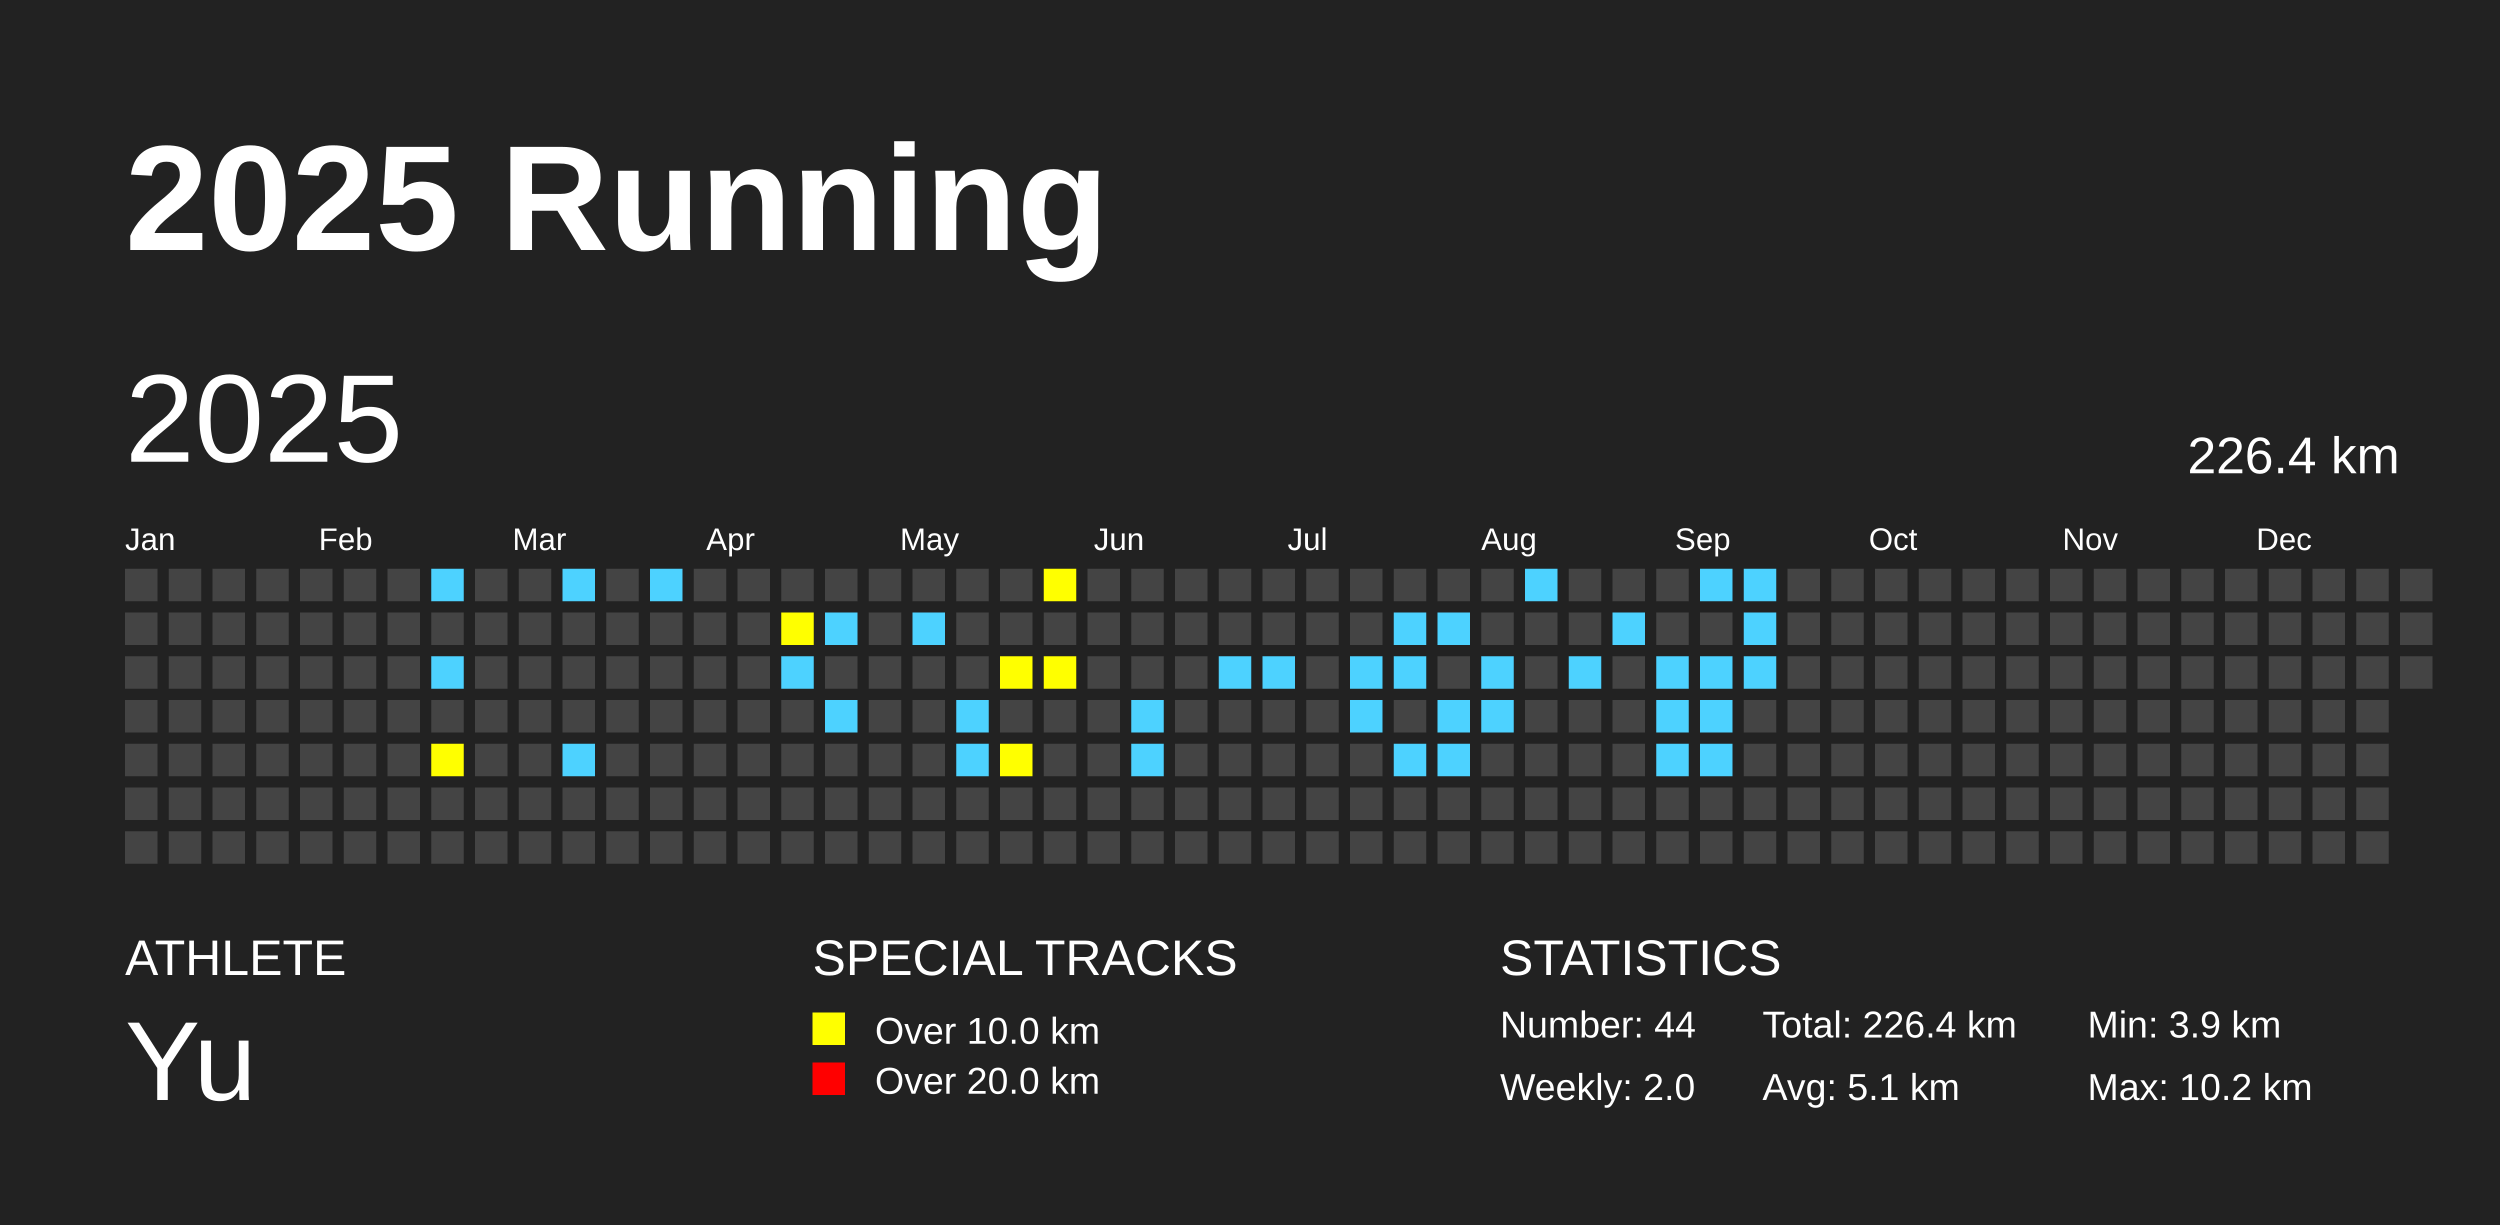
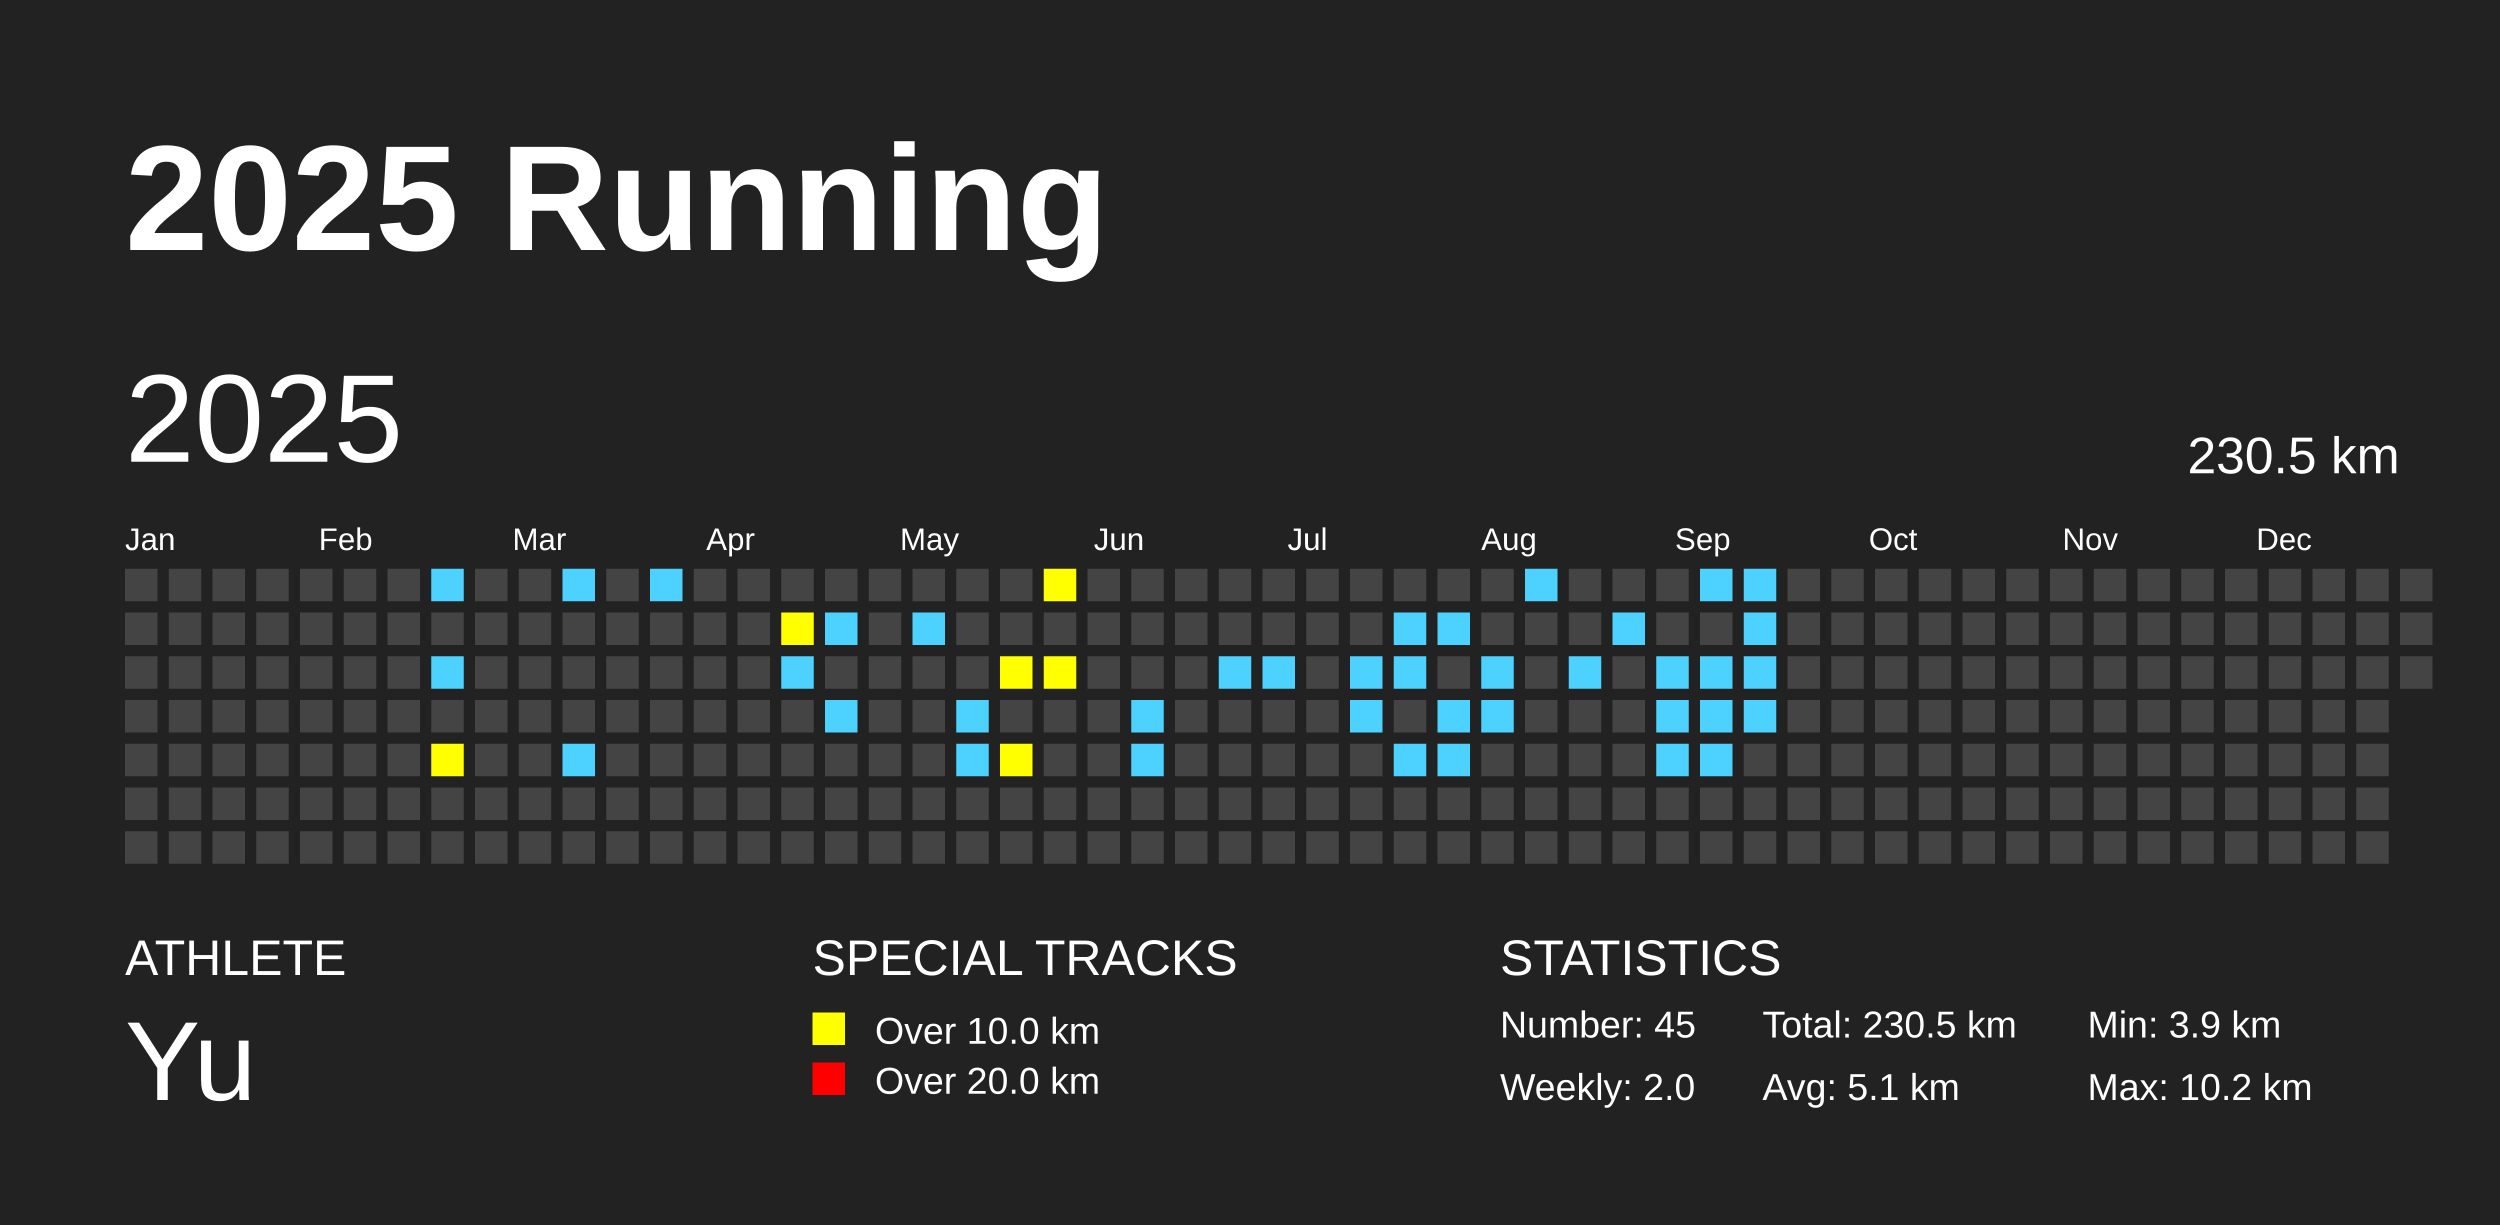
<svg xmlns="http://www.w3.org/2000/svg" baseProfile="full" height="98mm" version="1.1" viewBox="0,0,200,98" width="200mm">
  <defs />
  <rect fill="#222222" height="98" width="200" x="0" y="0" />
  <text fill="#FFFFFF" style="font-size:12px; font-family:Arial; font-weight:bold;" x="10" y="20">2025 Running</text>
  <text fill="#FFFFFF" style="font-size:4px; font-family:Arial" x="10" y="78">ATHLETE</text>
  <text fill="#FFFFFF" style="font-size:9px; font-family:Arial" x="10" y="88">Yu</text>
  <text fill="#FFFFFF" style="font-size:4px; font-family:Arial" x="65" y="78">SPECIAL TRACKS</text>
  <rect fill="yellow" height="2.6" width="2.6" x="65" y="81" />
  <text fill="#FFFFFF" style="font-size:3px; font-family:Arial" x="70" y="83.5">Over 10.0 km</text>
  <rect fill="red" height="2.6" width="2.6" x="65" y="85" />
  <text fill="#FFFFFF" style="font-size:3px; font-family:Arial" x="70" y="87.5">Over 20.0 km</text>
  <text fill="#FFFFFF" style="font-size:4px; font-family:Arial" x="120" y="78">STATISTICS</text>
-   <text fill="#FFFFFF" style="font-size:3px; font-family:Arial" x="120" y="83">Number: 44</text>
+   <text fill="#FFFFFF" style="font-size:3px; font-family:Arial" x="120" y="83">Number: 45</text>
  <text fill="#FFFFFF" style="font-size:3px; font-family:Arial" x="120" y="88">Weekly: 2.0</text>
-   <text fill="#FFFFFF" style="font-size:3px; font-family:Arial" x="141" y="83">Total: 226.4 km</text>
+   <text fill="#FFFFFF" style="font-size:3px; font-family:Arial" x="141" y="83">Total: 230.5 km</text>
  <text fill="#FFFFFF" style="font-size:3px; font-family:Arial" x="141" y="88">Avg: 5.1 km</text>
  <text fill="#FFFFFF" style="font-size:3px; font-family:Arial" x="167" y="83">Min: 3.9 km</text>
  <text fill="#FFFFFF" style="font-size:3px; font-family:Arial" x="167" y="88">Max: 10.2 km</text>
  <text dominant-baseline="hanging" fill="#FFFFFF" style="font-size:10.0px; font-family:Arial;" x="10" y="30">2025</text>
-   <text dominant-baseline="hanging" fill="#FFFFFF" style="font-size:4.125px; font-family:Arial;" x="175" y="35">226.4 km</text>
+   <text dominant-baseline="hanging" fill="#FFFFFF" style="font-size:4.125px; font-family:Arial;" x="175" y="35">230.5 km</text>
  <text fill="#FFFFFF" style="font-size:2.5px; font-family:Arial" x="10.0" y="44">Jan</text>
  <text fill="#FFFFFF" style="font-size:2.5px; font-family:Arial" x="25.5" y="44">Feb</text>
  <text fill="#FFFFFF" style="font-size:2.5px; font-family:Arial" x="41.0" y="44">Mar</text>
  <text fill="#FFFFFF" style="font-size:2.5px; font-family:Arial" x="56.5" y="44">Apr</text>
  <text fill="#FFFFFF" style="font-size:2.5px; font-family:Arial" x="72.0" y="44">May</text>
  <text fill="#FFFFFF" style="font-size:2.5px; font-family:Arial" x="87.5" y="44">Jun</text>
  <text fill="#FFFFFF" style="font-size:2.5px; font-family:Arial" x="103.0" y="44">Jul</text>
  <text fill="#FFFFFF" style="font-size:2.5px; font-family:Arial" x="118.5" y="44">Aug</text>
  <text fill="#FFFFFF" style="font-size:2.5px; font-family:Arial" x="134.0" y="44">Sep</text>
  <text fill="#FFFFFF" style="font-size:2.5px; font-family:Arial" x="149.5" y="44">Oct</text>
  <text fill="#FFFFFF" style="font-size:2.5px; font-family:Arial" x="165.0" y="44">Nov</text>
  <text fill="#FFFFFF" style="font-size:2.5px; font-family:Arial" x="180.5" y="44">Dec</text>
  <rect fill="#444444" height="2.6" width="2.6" x="10.0" y="45.5" />
  <rect fill="#444444" height="2.6" width="2.6" x="10.0" y="49.0" />
  <rect fill="#444444" height="2.6" width="2.6" x="10.0" y="52.5" />
  <rect fill="#444444" height="2.6" width="2.6" x="10.0" y="56.0" />
  <rect fill="#444444" height="2.6" width="2.6" x="10.0" y="59.5" />
  <rect fill="#444444" height="2.6" width="2.6" x="10.0" y="63.0" />
  <rect fill="#444444" height="2.6" width="2.6" x="10.0" y="66.5" />
  <rect fill="#444444" height="2.6" width="2.6" x="13.5" y="45.5" />
  <rect fill="#444444" height="2.6" width="2.6" x="13.5" y="49.0" />
  <rect fill="#444444" height="2.6" width="2.6" x="13.5" y="52.5" />
  <rect fill="#444444" height="2.6" width="2.6" x="13.5" y="56.0" />
  <rect fill="#444444" height="2.6" width="2.6" x="13.5" y="59.5" />
  <rect fill="#444444" height="2.6" width="2.6" x="13.5" y="63.0" />
  <rect fill="#444444" height="2.6" width="2.6" x="13.5" y="66.5" />
  <rect fill="#444444" height="2.6" width="2.6" x="17.0" y="45.5" />
  <rect fill="#444444" height="2.6" width="2.6" x="17.0" y="49.0" />
  <rect fill="#444444" height="2.6" width="2.6" x="17.0" y="52.5" />
  <rect fill="#444444" height="2.6" width="2.6" x="17.0" y="56.0" />
  <rect fill="#444444" height="2.6" width="2.6" x="17.0" y="59.5" />
  <rect fill="#444444" height="2.6" width="2.6" x="17.0" y="63.0" />
  <rect fill="#444444" height="2.6" width="2.6" x="17.0" y="66.5" />
  <rect fill="#444444" height="2.6" width="2.6" x="20.5" y="45.5" />
  <rect fill="#444444" height="2.6" width="2.6" x="20.5" y="49.0" />
  <rect fill="#444444" height="2.6" width="2.6" x="20.5" y="52.5" />
  <rect fill="#444444" height="2.6" width="2.6" x="20.5" y="56.0" />
  <rect fill="#444444" height="2.6" width="2.6" x="20.5" y="59.5" />
  <rect fill="#444444" height="2.6" width="2.6" x="20.5" y="63.0" />
  <rect fill="#444444" height="2.6" width="2.6" x="20.5" y="66.5" />
  <rect fill="#444444" height="2.6" width="2.6" x="24.0" y="45.5" />
  <rect fill="#444444" height="2.6" width="2.6" x="24.0" y="49.0" />
  <rect fill="#444444" height="2.6" width="2.6" x="24.0" y="52.5" />
  <rect fill="#444444" height="2.6" width="2.6" x="24.0" y="56.0" />
  <rect fill="#444444" height="2.6" width="2.6" x="24.0" y="59.5" />
  <rect fill="#444444" height="2.6" width="2.6" x="24.0" y="63.0" />
  <rect fill="#444444" height="2.6" width="2.6" x="24.0" y="66.5" />
  <rect fill="#444444" height="2.6" width="2.6" x="27.5" y="45.5" />
  <rect fill="#444444" height="2.6" width="2.6" x="27.5" y="49.0" />
  <rect fill="#444444" height="2.6" width="2.6" x="27.5" y="52.5" />
  <rect fill="#444444" height="2.6" width="2.6" x="27.5" y="56.0" />
  <rect fill="#444444" height="2.6" width="2.6" x="27.5" y="59.5" />
  <rect fill="#444444" height="2.6" width="2.6" x="27.5" y="63.0" />
  <rect fill="#444444" height="2.6" width="2.6" x="27.5" y="66.5" />
  <rect fill="#444444" height="2.6" width="2.6" x="31.0" y="45.5" />
  <rect fill="#444444" height="2.6" width="2.6" x="31.0" y="49.0" />
  <rect fill="#444444" height="2.6" width="2.6" x="31.0" y="52.5" />
  <rect fill="#444444" height="2.6" width="2.6" x="31.0" y="56.0" />
  <rect fill="#444444" height="2.6" width="2.6" x="31.0" y="59.5" />
  <rect fill="#444444" height="2.6" width="2.6" x="31.0" y="63.0" />
  <rect fill="#444444" height="2.6" width="2.6" x="31.0" y="66.5" />
  <rect fill="#4DD2FF" height="2.6" width="2.6" x="34.5" y="45.5" />
  <rect fill="#444444" height="2.6" width="2.6" x="34.5" y="49.0" />
  <rect fill="#4DD2FF" height="2.6" width="2.6" x="34.5" y="52.5" />
  <rect fill="#444444" height="2.6" width="2.6" x="34.5" y="56.0" />
  <rect fill="yellow" height="2.6" width="2.6" x="34.5" y="59.5" />
  <rect fill="#444444" height="2.6" width="2.6" x="34.5" y="63.0" />
  <rect fill="#444444" height="2.6" width="2.6" x="34.5" y="66.5" />
  <rect fill="#444444" height="2.6" width="2.6" x="38.0" y="45.5" />
  <rect fill="#444444" height="2.6" width="2.6" x="38.0" y="49.0" />
  <rect fill="#444444" height="2.6" width="2.6" x="38.0" y="52.5" />
  <rect fill="#444444" height="2.6" width="2.6" x="38.0" y="56.0" />
  <rect fill="#444444" height="2.6" width="2.6" x="38.0" y="59.5" />
  <rect fill="#444444" height="2.6" width="2.6" x="38.0" y="63.0" />
  <rect fill="#444444" height="2.6" width="2.6" x="38.0" y="66.5" />
  <rect fill="#444444" height="2.6" width="2.6" x="41.5" y="45.5" />
  <rect fill="#444444" height="2.6" width="2.6" x="41.5" y="49.0" />
  <rect fill="#444444" height="2.6" width="2.6" x="41.5" y="52.5" />
  <rect fill="#444444" height="2.6" width="2.6" x="41.5" y="56.0" />
  <rect fill="#444444" height="2.6" width="2.6" x="41.5" y="59.5" />
  <rect fill="#444444" height="2.6" width="2.6" x="41.5" y="63.0" />
  <rect fill="#444444" height="2.6" width="2.6" x="41.5" y="66.5" />
  <rect fill="#4DD2FF" height="2.6" width="2.6" x="45.0" y="45.5" />
  <rect fill="#444444" height="2.6" width="2.6" x="45.0" y="49.0" />
  <rect fill="#444444" height="2.6" width="2.6" x="45.0" y="52.5" />
  <rect fill="#444444" height="2.6" width="2.6" x="45.0" y="56.0" />
  <rect fill="#4DD2FF" height="2.6" width="2.6" x="45.0" y="59.5" />
  <rect fill="#444444" height="2.6" width="2.6" x="45.0" y="63.0" />
  <rect fill="#444444" height="2.6" width="2.6" x="45.0" y="66.5" />
  <rect fill="#444444" height="2.6" width="2.6" x="48.5" y="45.5" />
  <rect fill="#444444" height="2.6" width="2.6" x="48.5" y="49.0" />
  <rect fill="#444444" height="2.6" width="2.6" x="48.5" y="52.5" />
  <rect fill="#444444" height="2.6" width="2.6" x="48.5" y="56.0" />
  <rect fill="#444444" height="2.6" width="2.6" x="48.5" y="59.5" />
  <rect fill="#444444" height="2.6" width="2.6" x="48.5" y="63.0" />
  <rect fill="#444444" height="2.6" width="2.6" x="48.5" y="66.5" />
  <rect fill="#4DD2FF" height="2.6" width="2.6" x="52.0" y="45.5" />
  <rect fill="#444444" height="2.6" width="2.6" x="52.0" y="49.0" />
  <rect fill="#444444" height="2.6" width="2.6" x="52.0" y="52.5" />
  <rect fill="#444444" height="2.6" width="2.6" x="52.0" y="56.0" />
  <rect fill="#444444" height="2.6" width="2.6" x="52.0" y="59.5" />
  <rect fill="#444444" height="2.6" width="2.6" x="52.0" y="63.0" />
  <rect fill="#444444" height="2.6" width="2.6" x="52.0" y="66.5" />
  <rect fill="#444444" height="2.6" width="2.6" x="55.5" y="45.5" />
  <rect fill="#444444" height="2.6" width="2.6" x="55.5" y="49.0" />
  <rect fill="#444444" height="2.6" width="2.6" x="55.5" y="52.5" />
  <rect fill="#444444" height="2.6" width="2.6" x="55.5" y="56.0" />
  <rect fill="#444444" height="2.6" width="2.6" x="55.5" y="59.5" />
  <rect fill="#444444" height="2.6" width="2.6" x="55.5" y="63.0" />
  <rect fill="#444444" height="2.6" width="2.6" x="55.5" y="66.5" />
  <rect fill="#444444" height="2.6" width="2.6" x="59.0" y="45.5" />
  <rect fill="#444444" height="2.6" width="2.6" x="59.0" y="49.0" />
  <rect fill="#444444" height="2.6" width="2.6" x="59.0" y="52.5" />
  <rect fill="#444444" height="2.6" width="2.6" x="59.0" y="56.0" />
  <rect fill="#444444" height="2.6" width="2.6" x="59.0" y="59.5" />
  <rect fill="#444444" height="2.6" width="2.6" x="59.0" y="63.0" />
  <rect fill="#444444" height="2.6" width="2.6" x="59.0" y="66.5" />
  <rect fill="#444444" height="2.6" width="2.6" x="62.5" y="45.5" />
  <rect fill="yellow" height="2.6" width="2.6" x="62.5" y="49.0" />
  <rect fill="#4DD2FF" height="2.6" width="2.6" x="62.5" y="52.5" />
  <rect fill="#444444" height="2.6" width="2.6" x="62.5" y="56.0" />
  <rect fill="#444444" height="2.6" width="2.6" x="62.5" y="59.5" />
  <rect fill="#444444" height="2.6" width="2.6" x="62.5" y="63.0" />
  <rect fill="#444444" height="2.6" width="2.6" x="62.5" y="66.5" />
  <rect fill="#444444" height="2.6" width="2.6" x="66.0" y="45.5" />
  <rect fill="#4DD2FF" height="2.6" width="2.6" x="66.0" y="49.0" />
  <rect fill="#444444" height="2.6" width="2.6" x="66.0" y="52.5" />
  <rect fill="#4DD2FF" height="2.6" width="2.6" x="66.0" y="56.0" />
  <rect fill="#444444" height="2.6" width="2.6" x="66.0" y="59.5" />
  <rect fill="#444444" height="2.6" width="2.6" x="66.0" y="63.0" />
  <rect fill="#444444" height="2.6" width="2.6" x="66.0" y="66.5" />
  <rect fill="#444444" height="2.6" width="2.6" x="69.5" y="45.5" />
  <rect fill="#444444" height="2.6" width="2.6" x="69.5" y="49.0" />
  <rect fill="#444444" height="2.6" width="2.6" x="69.5" y="52.5" />
  <rect fill="#444444" height="2.6" width="2.6" x="69.5" y="56.0" />
  <rect fill="#444444" height="2.6" width="2.6" x="69.5" y="59.5" />
  <rect fill="#444444" height="2.6" width="2.6" x="69.5" y="63.0" />
  <rect fill="#444444" height="2.6" width="2.6" x="69.5" y="66.5" />
  <rect fill="#444444" height="2.6" width="2.6" x="73.0" y="45.5" />
  <rect fill="#4DD2FF" height="2.6" width="2.6" x="73.0" y="49.0" />
  <rect fill="#444444" height="2.6" width="2.6" x="73.0" y="52.5" />
  <rect fill="#444444" height="2.6" width="2.6" x="73.0" y="56.0" />
  <rect fill="#444444" height="2.6" width="2.6" x="73.0" y="59.5" />
  <rect fill="#444444" height="2.6" width="2.6" x="73.0" y="63.0" />
  <rect fill="#444444" height="2.6" width="2.6" x="73.0" y="66.5" />
  <rect fill="#444444" height="2.6" width="2.6" x="76.5" y="45.5" />
  <rect fill="#444444" height="2.6" width="2.6" x="76.5" y="49.0" />
  <rect fill="#444444" height="2.6" width="2.6" x="76.5" y="52.5" />
  <rect fill="#4DD2FF" height="2.6" width="2.6" x="76.5" y="56.0" />
  <rect fill="#4DD2FF" height="2.6" width="2.6" x="76.5" y="59.5" />
  <rect fill="#444444" height="2.6" width="2.6" x="76.5" y="63.0" />
  <rect fill="#444444" height="2.6" width="2.6" x="76.5" y="66.5" />
  <rect fill="#444444" height="2.6" width="2.6" x="80.0" y="45.5" />
  <rect fill="#444444" height="2.6" width="2.6" x="80.0" y="49.0" />
  <rect fill="yellow" height="2.6" width="2.6" x="80.0" y="52.5" />
  <rect fill="#444444" height="2.6" width="2.6" x="80.0" y="56.0" />
  <rect fill="yellow" height="2.6" width="2.6" x="80.0" y="59.5" />
  <rect fill="#444444" height="2.6" width="2.6" x="80.0" y="63.0" />
  <rect fill="#444444" height="2.6" width="2.6" x="80.0" y="66.5" />
  <rect fill="yellow" height="2.6" width="2.6" x="83.5" y="45.5" />
  <rect fill="#444444" height="2.6" width="2.6" x="83.5" y="49.0" />
  <rect fill="yellow" height="2.6" width="2.6" x="83.5" y="52.5" />
  <rect fill="#444444" height="2.6" width="2.6" x="83.5" y="56.0" />
  <rect fill="#444444" height="2.6" width="2.6" x="83.5" y="59.5" />
  <rect fill="#444444" height="2.6" width="2.6" x="83.5" y="63.0" />
  <rect fill="#444444" height="2.6" width="2.6" x="83.5" y="66.5" />
  <rect fill="#444444" height="2.6" width="2.6" x="87.0" y="45.5" />
  <rect fill="#444444" height="2.6" width="2.6" x="87.0" y="49.0" />
  <rect fill="#444444" height="2.6" width="2.6" x="87.0" y="52.5" />
  <rect fill="#444444" height="2.6" width="2.6" x="87.0" y="56.0" />
  <rect fill="#444444" height="2.6" width="2.6" x="87.0" y="59.5" />
  <rect fill="#444444" height="2.6" width="2.6" x="87.0" y="63.0" />
  <rect fill="#444444" height="2.6" width="2.6" x="87.0" y="66.5" />
  <rect fill="#444444" height="2.6" width="2.6" x="90.5" y="45.5" />
  <rect fill="#444444" height="2.6" width="2.6" x="90.5" y="49.0" />
  <rect fill="#444444" height="2.6" width="2.6" x="90.5" y="52.5" />
  <rect fill="#4DD2FF" height="2.6" width="2.6" x="90.5" y="56.0" />
  <rect fill="#4DD2FF" height="2.6" width="2.6" x="90.5" y="59.5" />
  <rect fill="#444444" height="2.6" width="2.6" x="90.5" y="63.0" />
  <rect fill="#444444" height="2.6" width="2.6" x="90.5" y="66.5" />
  <rect fill="#444444" height="2.6" width="2.6" x="94.0" y="45.5" />
  <rect fill="#444444" height="2.6" width="2.6" x="94.0" y="49.0" />
  <rect fill="#444444" height="2.6" width="2.6" x="94.0" y="52.5" />
  <rect fill="#444444" height="2.6" width="2.6" x="94.0" y="56.0" />
  <rect fill="#444444" height="2.6" width="2.6" x="94.0" y="59.5" />
  <rect fill="#444444" height="2.6" width="2.6" x="94.0" y="63.0" />
  <rect fill="#444444" height="2.6" width="2.6" x="94.0" y="66.5" />
  <rect fill="#444444" height="2.6" width="2.6" x="97.5" y="45.5" />
  <rect fill="#444444" height="2.6" width="2.6" x="97.5" y="49.0" />
  <rect fill="#4DD2FF" height="2.6" width="2.6" x="97.5" y="52.5" />
  <rect fill="#444444" height="2.6" width="2.6" x="97.5" y="56.0" />
  <rect fill="#444444" height="2.6" width="2.6" x="97.5" y="59.5" />
  <rect fill="#444444" height="2.6" width="2.6" x="97.5" y="63.0" />
  <rect fill="#444444" height="2.6" width="2.6" x="97.5" y="66.5" />
  <rect fill="#444444" height="2.6" width="2.6" x="101.0" y="45.5" />
  <rect fill="#444444" height="2.6" width="2.6" x="101.0" y="49.0" />
  <rect fill="#4DD2FF" height="2.6" width="2.6" x="101.0" y="52.5" />
  <rect fill="#444444" height="2.6" width="2.6" x="101.0" y="56.0" />
  <rect fill="#444444" height="2.6" width="2.6" x="101.0" y="59.5" />
  <rect fill="#444444" height="2.6" width="2.6" x="101.0" y="63.0" />
  <rect fill="#444444" height="2.6" width="2.6" x="101.0" y="66.5" />
  <rect fill="#444444" height="2.6" width="2.6" x="104.5" y="45.5" />
  <rect fill="#444444" height="2.6" width="2.6" x="104.5" y="49.0" />
  <rect fill="#444444" height="2.6" width="2.6" x="104.5" y="52.5" />
  <rect fill="#444444" height="2.6" width="2.6" x="104.5" y="56.0" />
  <rect fill="#444444" height="2.6" width="2.6" x="104.5" y="59.5" />
  <rect fill="#444444" height="2.6" width="2.6" x="104.5" y="63.0" />
  <rect fill="#444444" height="2.6" width="2.6" x="104.5" y="66.5" />
  <rect fill="#444444" height="2.6" width="2.6" x="108.0" y="45.5" />
  <rect fill="#444444" height="2.6" width="2.6" x="108.0" y="49.0" />
  <rect fill="#4DD2FF" height="2.6" width="2.6" x="108.0" y="52.5" />
  <rect fill="#4DD2FF" height="2.6" width="2.6" x="108.0" y="56.0" />
  <rect fill="#444444" height="2.6" width="2.6" x="108.0" y="59.5" />
  <rect fill="#444444" height="2.6" width="2.6" x="108.0" y="63.0" />
  <rect fill="#444444" height="2.6" width="2.6" x="108.0" y="66.5" />
  <rect fill="#444444" height="2.6" width="2.6" x="111.5" y="45.5" />
  <rect fill="#4DD2FF" height="2.6" width="2.6" x="111.5" y="49.0" />
  <rect fill="#4DD2FF" height="2.6" width="2.6" x="111.5" y="52.5" />
  <rect fill="#444444" height="2.6" width="2.6" x="111.5" y="56.0" />
  <rect fill="#4DD2FF" height="2.6" width="2.6" x="111.5" y="59.5" />
  <rect fill="#444444" height="2.6" width="2.6" x="111.5" y="63.0" />
  <rect fill="#444444" height="2.6" width="2.6" x="111.5" y="66.5" />
  <rect fill="#444444" height="2.6" width="2.6" x="115.0" y="45.5" />
  <rect fill="#4DD2FF" height="2.6" width="2.6" x="115.0" y="49.0" />
  <rect fill="#444444" height="2.6" width="2.6" x="115.0" y="52.5" />
  <rect fill="#4DD2FF" height="2.6" width="2.6" x="115.0" y="56.0" />
  <rect fill="#4DD2FF" height="2.6" width="2.6" x="115.0" y="59.5" />
  <rect fill="#444444" height="2.6" width="2.6" x="115.0" y="63.0" />
  <rect fill="#444444" height="2.6" width="2.6" x="115.0" y="66.5" />
  <rect fill="#444444" height="2.6" width="2.6" x="118.5" y="45.5" />
  <rect fill="#444444" height="2.6" width="2.6" x="118.5" y="49.0" />
  <rect fill="#4DD2FF" height="2.6" width="2.6" x="118.5" y="52.5" />
  <rect fill="#4DD2FF" height="2.6" width="2.6" x="118.5" y="56.0" />
  <rect fill="#444444" height="2.6" width="2.6" x="118.5" y="59.5" />
  <rect fill="#444444" height="2.6" width="2.6" x="118.5" y="63.0" />
  <rect fill="#444444" height="2.6" width="2.6" x="118.5" y="66.5" />
  <rect fill="#4DD2FF" height="2.6" width="2.6" x="122.0" y="45.5" />
  <rect fill="#444444" height="2.6" width="2.6" x="122.0" y="49.0" />
  <rect fill="#444444" height="2.6" width="2.6" x="122.0" y="52.5" />
  <rect fill="#444444" height="2.6" width="2.6" x="122.0" y="56.0" />
  <rect fill="#444444" height="2.6" width="2.6" x="122.0" y="59.5" />
  <rect fill="#444444" height="2.6" width="2.6" x="122.0" y="63.0" />
  <rect fill="#444444" height="2.6" width="2.6" x="122.0" y="66.5" />
  <rect fill="#444444" height="2.6" width="2.6" x="125.5" y="45.5" />
  <rect fill="#444444" height="2.6" width="2.6" x="125.5" y="49.0" />
  <rect fill="#4DD2FF" height="2.6" width="2.6" x="125.5" y="52.5" />
  <rect fill="#444444" height="2.6" width="2.6" x="125.5" y="56.0" />
  <rect fill="#444444" height="2.6" width="2.6" x="125.5" y="59.5" />
  <rect fill="#444444" height="2.6" width="2.6" x="125.5" y="63.0" />
  <rect fill="#444444" height="2.6" width="2.6" x="125.5" y="66.5" />
  <rect fill="#444444" height="2.6" width="2.6" x="129.0" y="45.5" />
  <rect fill="#4DD2FF" height="2.6" width="2.6" x="129.0" y="49.0" />
  <rect fill="#444444" height="2.6" width="2.6" x="129.0" y="52.5" />
  <rect fill="#444444" height="2.6" width="2.6" x="129.0" y="56.0" />
  <rect fill="#444444" height="2.6" width="2.6" x="129.0" y="59.5" />
  <rect fill="#444444" height="2.6" width="2.6" x="129.0" y="63.0" />
  <rect fill="#444444" height="2.6" width="2.6" x="129.0" y="66.5" />
  <rect fill="#444444" height="2.6" width="2.6" x="132.5" y="45.5" />
  <rect fill="#444444" height="2.6" width="2.6" x="132.5" y="49.0" />
  <rect fill="#4DD2FF" height="2.6" width="2.6" x="132.5" y="52.5" />
  <rect fill="#4DD2FF" height="2.6" width="2.6" x="132.5" y="56.0" />
  <rect fill="#4DD2FF" height="2.6" width="2.6" x="132.5" y="59.5" />
  <rect fill="#444444" height="2.6" width="2.6" x="132.5" y="63.0" />
  <rect fill="#444444" height="2.6" width="2.6" x="132.5" y="66.5" />
  <rect fill="#4DD2FF" height="2.6" width="2.6" x="136.0" y="45.5" />
  <rect fill="#444444" height="2.6" width="2.6" x="136.0" y="49.0" />
  <rect fill="#4DD2FF" height="2.6" width="2.6" x="136.0" y="52.5" />
  <rect fill="#4DD2FF" height="2.6" width="2.6" x="136.0" y="56.0" />
  <rect fill="#4DD2FF" height="2.6" width="2.6" x="136.0" y="59.5" />
  <rect fill="#444444" height="2.6" width="2.6" x="136.0" y="63.0" />
  <rect fill="#444444" height="2.6" width="2.6" x="136.0" y="66.5" />
  <rect fill="#4DD2FF" height="2.6" width="2.6" x="139.5" y="45.5" />
  <rect fill="#4DD2FF" height="2.6" width="2.6" x="139.5" y="49.0" />
  <rect fill="#4DD2FF" height="2.6" width="2.6" x="139.5" y="52.5" />
-   <rect fill="#444444" height="2.6" width="2.6" x="139.5" y="56.0" />
+   <rect fill="#4DD2FF" height="2.6" width="2.6" x="139.5" y="56.0" />
  <rect fill="#444444" height="2.6" width="2.6" x="139.5" y="59.5" />
  <rect fill="#444444" height="2.6" width="2.6" x="139.5" y="63.0" />
  <rect fill="#444444" height="2.6" width="2.6" x="139.5" y="66.5" />
  <rect fill="#444444" height="2.6" width="2.6" x="143.0" y="45.5" />
  <rect fill="#444444" height="2.6" width="2.6" x="143.0" y="49.0" />
  <rect fill="#444444" height="2.6" width="2.6" x="143.0" y="52.5" />
  <rect fill="#444444" height="2.6" width="2.6" x="143.0" y="56.0" />
  <rect fill="#444444" height="2.6" width="2.6" x="143.0" y="59.5" />
  <rect fill="#444444" height="2.6" width="2.6" x="143.0" y="63.0" />
  <rect fill="#444444" height="2.6" width="2.6" x="143.0" y="66.5" />
  <rect fill="#444444" height="2.6" width="2.6" x="146.5" y="45.5" />
  <rect fill="#444444" height="2.6" width="2.6" x="146.5" y="49.0" />
  <rect fill="#444444" height="2.6" width="2.6" x="146.5" y="52.5" />
  <rect fill="#444444" height="2.6" width="2.6" x="146.5" y="56.0" />
  <rect fill="#444444" height="2.6" width="2.6" x="146.5" y="59.5" />
  <rect fill="#444444" height="2.6" width="2.6" x="146.5" y="63.0" />
  <rect fill="#444444" height="2.6" width="2.6" x="146.5" y="66.5" />
  <rect fill="#444444" height="2.6" width="2.6" x="150.0" y="45.5" />
  <rect fill="#444444" height="2.6" width="2.6" x="150.0" y="49.0" />
  <rect fill="#444444" height="2.6" width="2.6" x="150.0" y="52.5" />
  <rect fill="#444444" height="2.6" width="2.6" x="150.0" y="56.0" />
  <rect fill="#444444" height="2.6" width="2.6" x="150.0" y="59.5" />
  <rect fill="#444444" height="2.6" width="2.6" x="150.0" y="63.0" />
  <rect fill="#444444" height="2.6" width="2.6" x="150.0" y="66.5" />
  <rect fill="#444444" height="2.6" width="2.6" x="153.5" y="45.5" />
  <rect fill="#444444" height="2.6" width="2.6" x="153.5" y="49.0" />
  <rect fill="#444444" height="2.6" width="2.6" x="153.5" y="52.5" />
  <rect fill="#444444" height="2.6" width="2.6" x="153.5" y="56.0" />
  <rect fill="#444444" height="2.6" width="2.6" x="153.5" y="59.5" />
  <rect fill="#444444" height="2.6" width="2.6" x="153.5" y="63.0" />
  <rect fill="#444444" height="2.6" width="2.6" x="153.5" y="66.5" />
  <rect fill="#444444" height="2.6" width="2.6" x="157.0" y="45.5" />
  <rect fill="#444444" height="2.6" width="2.6" x="157.0" y="49.0" />
  <rect fill="#444444" height="2.6" width="2.6" x="157.0" y="52.5" />
  <rect fill="#444444" height="2.6" width="2.6" x="157.0" y="56.0" />
  <rect fill="#444444" height="2.6" width="2.6" x="157.0" y="59.5" />
  <rect fill="#444444" height="2.6" width="2.6" x="157.0" y="63.0" />
  <rect fill="#444444" height="2.6" width="2.6" x="157.0" y="66.5" />
  <rect fill="#444444" height="2.6" width="2.6" x="160.5" y="45.5" />
  <rect fill="#444444" height="2.6" width="2.6" x="160.5" y="49.0" />
  <rect fill="#444444" height="2.6" width="2.6" x="160.5" y="52.5" />
  <rect fill="#444444" height="2.6" width="2.6" x="160.5" y="56.0" />
  <rect fill="#444444" height="2.6" width="2.6" x="160.5" y="59.5" />
  <rect fill="#444444" height="2.6" width="2.6" x="160.5" y="63.0" />
  <rect fill="#444444" height="2.6" width="2.6" x="160.5" y="66.5" />
  <rect fill="#444444" height="2.6" width="2.6" x="164.0" y="45.5" />
  <rect fill="#444444" height="2.6" width="2.6" x="164.0" y="49.0" />
  <rect fill="#444444" height="2.6" width="2.6" x="164.0" y="52.5" />
  <rect fill="#444444" height="2.6" width="2.6" x="164.0" y="56.0" />
  <rect fill="#444444" height="2.6" width="2.6" x="164.0" y="59.5" />
  <rect fill="#444444" height="2.6" width="2.6" x="164.0" y="63.0" />
  <rect fill="#444444" height="2.6" width="2.6" x="164.0" y="66.5" />
  <rect fill="#444444" height="2.6" width="2.6" x="167.5" y="45.5" />
  <rect fill="#444444" height="2.6" width="2.6" x="167.5" y="49.0" />
  <rect fill="#444444" height="2.6" width="2.6" x="167.5" y="52.5" />
  <rect fill="#444444" height="2.6" width="2.6" x="167.5" y="56.0" />
  <rect fill="#444444" height="2.6" width="2.6" x="167.5" y="59.5" />
  <rect fill="#444444" height="2.6" width="2.6" x="167.5" y="63.0" />
  <rect fill="#444444" height="2.6" width="2.6" x="167.5" y="66.5" />
  <rect fill="#444444" height="2.6" width="2.6" x="171.0" y="45.5" />
  <rect fill="#444444" height="2.6" width="2.6" x="171.0" y="49.0" />
  <rect fill="#444444" height="2.6" width="2.6" x="171.0" y="52.5" />
  <rect fill="#444444" height="2.6" width="2.6" x="171.0" y="56.0" />
  <rect fill="#444444" height="2.6" width="2.6" x="171.0" y="59.5" />
  <rect fill="#444444" height="2.6" width="2.6" x="171.0" y="63.0" />
  <rect fill="#444444" height="2.6" width="2.6" x="171.0" y="66.5" />
  <rect fill="#444444" height="2.6" width="2.6" x="174.5" y="45.5" />
  <rect fill="#444444" height="2.6" width="2.6" x="174.5" y="49.0" />
  <rect fill="#444444" height="2.6" width="2.6" x="174.5" y="52.5" />
  <rect fill="#444444" height="2.6" width="2.6" x="174.5" y="56.0" />
  <rect fill="#444444" height="2.6" width="2.6" x="174.5" y="59.5" />
  <rect fill="#444444" height="2.6" width="2.6" x="174.5" y="63.0" />
  <rect fill="#444444" height="2.6" width="2.6" x="174.5" y="66.5" />
  <rect fill="#444444" height="2.6" width="2.6" x="178.0" y="45.5" />
  <rect fill="#444444" height="2.6" width="2.6" x="178.0" y="49.0" />
  <rect fill="#444444" height="2.6" width="2.6" x="178.0" y="52.5" />
  <rect fill="#444444" height="2.6" width="2.6" x="178.0" y="56.0" />
  <rect fill="#444444" height="2.6" width="2.6" x="178.0" y="59.5" />
  <rect fill="#444444" height="2.6" width="2.6" x="178.0" y="63.0" />
  <rect fill="#444444" height="2.6" width="2.6" x="178.0" y="66.5" />
  <rect fill="#444444" height="2.6" width="2.6" x="181.5" y="45.5" />
  <rect fill="#444444" height="2.6" width="2.6" x="181.5" y="49.0" />
  <rect fill="#444444" height="2.6" width="2.6" x="181.5" y="52.5" />
  <rect fill="#444444" height="2.6" width="2.6" x="181.5" y="56.0" />
  <rect fill="#444444" height="2.6" width="2.6" x="181.5" y="59.5" />
  <rect fill="#444444" height="2.6" width="2.6" x="181.5" y="63.0" />
  <rect fill="#444444" height="2.6" width="2.6" x="181.5" y="66.5" />
  <rect fill="#444444" height="2.6" width="2.6" x="185.0" y="45.5" />
  <rect fill="#444444" height="2.6" width="2.6" x="185.0" y="49.0" />
  <rect fill="#444444" height="2.6" width="2.6" x="185.0" y="52.5" />
  <rect fill="#444444" height="2.6" width="2.6" x="185.0" y="56.0" />
  <rect fill="#444444" height="2.6" width="2.6" x="185.0" y="59.5" />
  <rect fill="#444444" height="2.6" width="2.6" x="185.0" y="63.0" />
  <rect fill="#444444" height="2.6" width="2.6" x="185.0" y="66.5" />
  <rect fill="#444444" height="2.6" width="2.6" x="188.5" y="45.5" />
  <rect fill="#444444" height="2.6" width="2.6" x="188.5" y="49.0" />
  <rect fill="#444444" height="2.6" width="2.6" x="188.5" y="52.5" />
  <rect fill="#444444" height="2.6" width="2.6" x="188.5" y="56.0" />
  <rect fill="#444444" height="2.6" width="2.6" x="188.5" y="59.5" />
  <rect fill="#444444" height="2.6" width="2.6" x="188.5" y="63.0" />
  <rect fill="#444444" height="2.6" width="2.6" x="188.5" y="66.5" />
  <rect fill="#444444" height="2.6" width="2.6" x="192.0" y="45.5" />
  <rect fill="#444444" height="2.6" width="2.6" x="192.0" y="49.0" />
  <rect fill="#444444" height="2.6" width="2.6" x="192.0" y="52.5" />
</svg>
